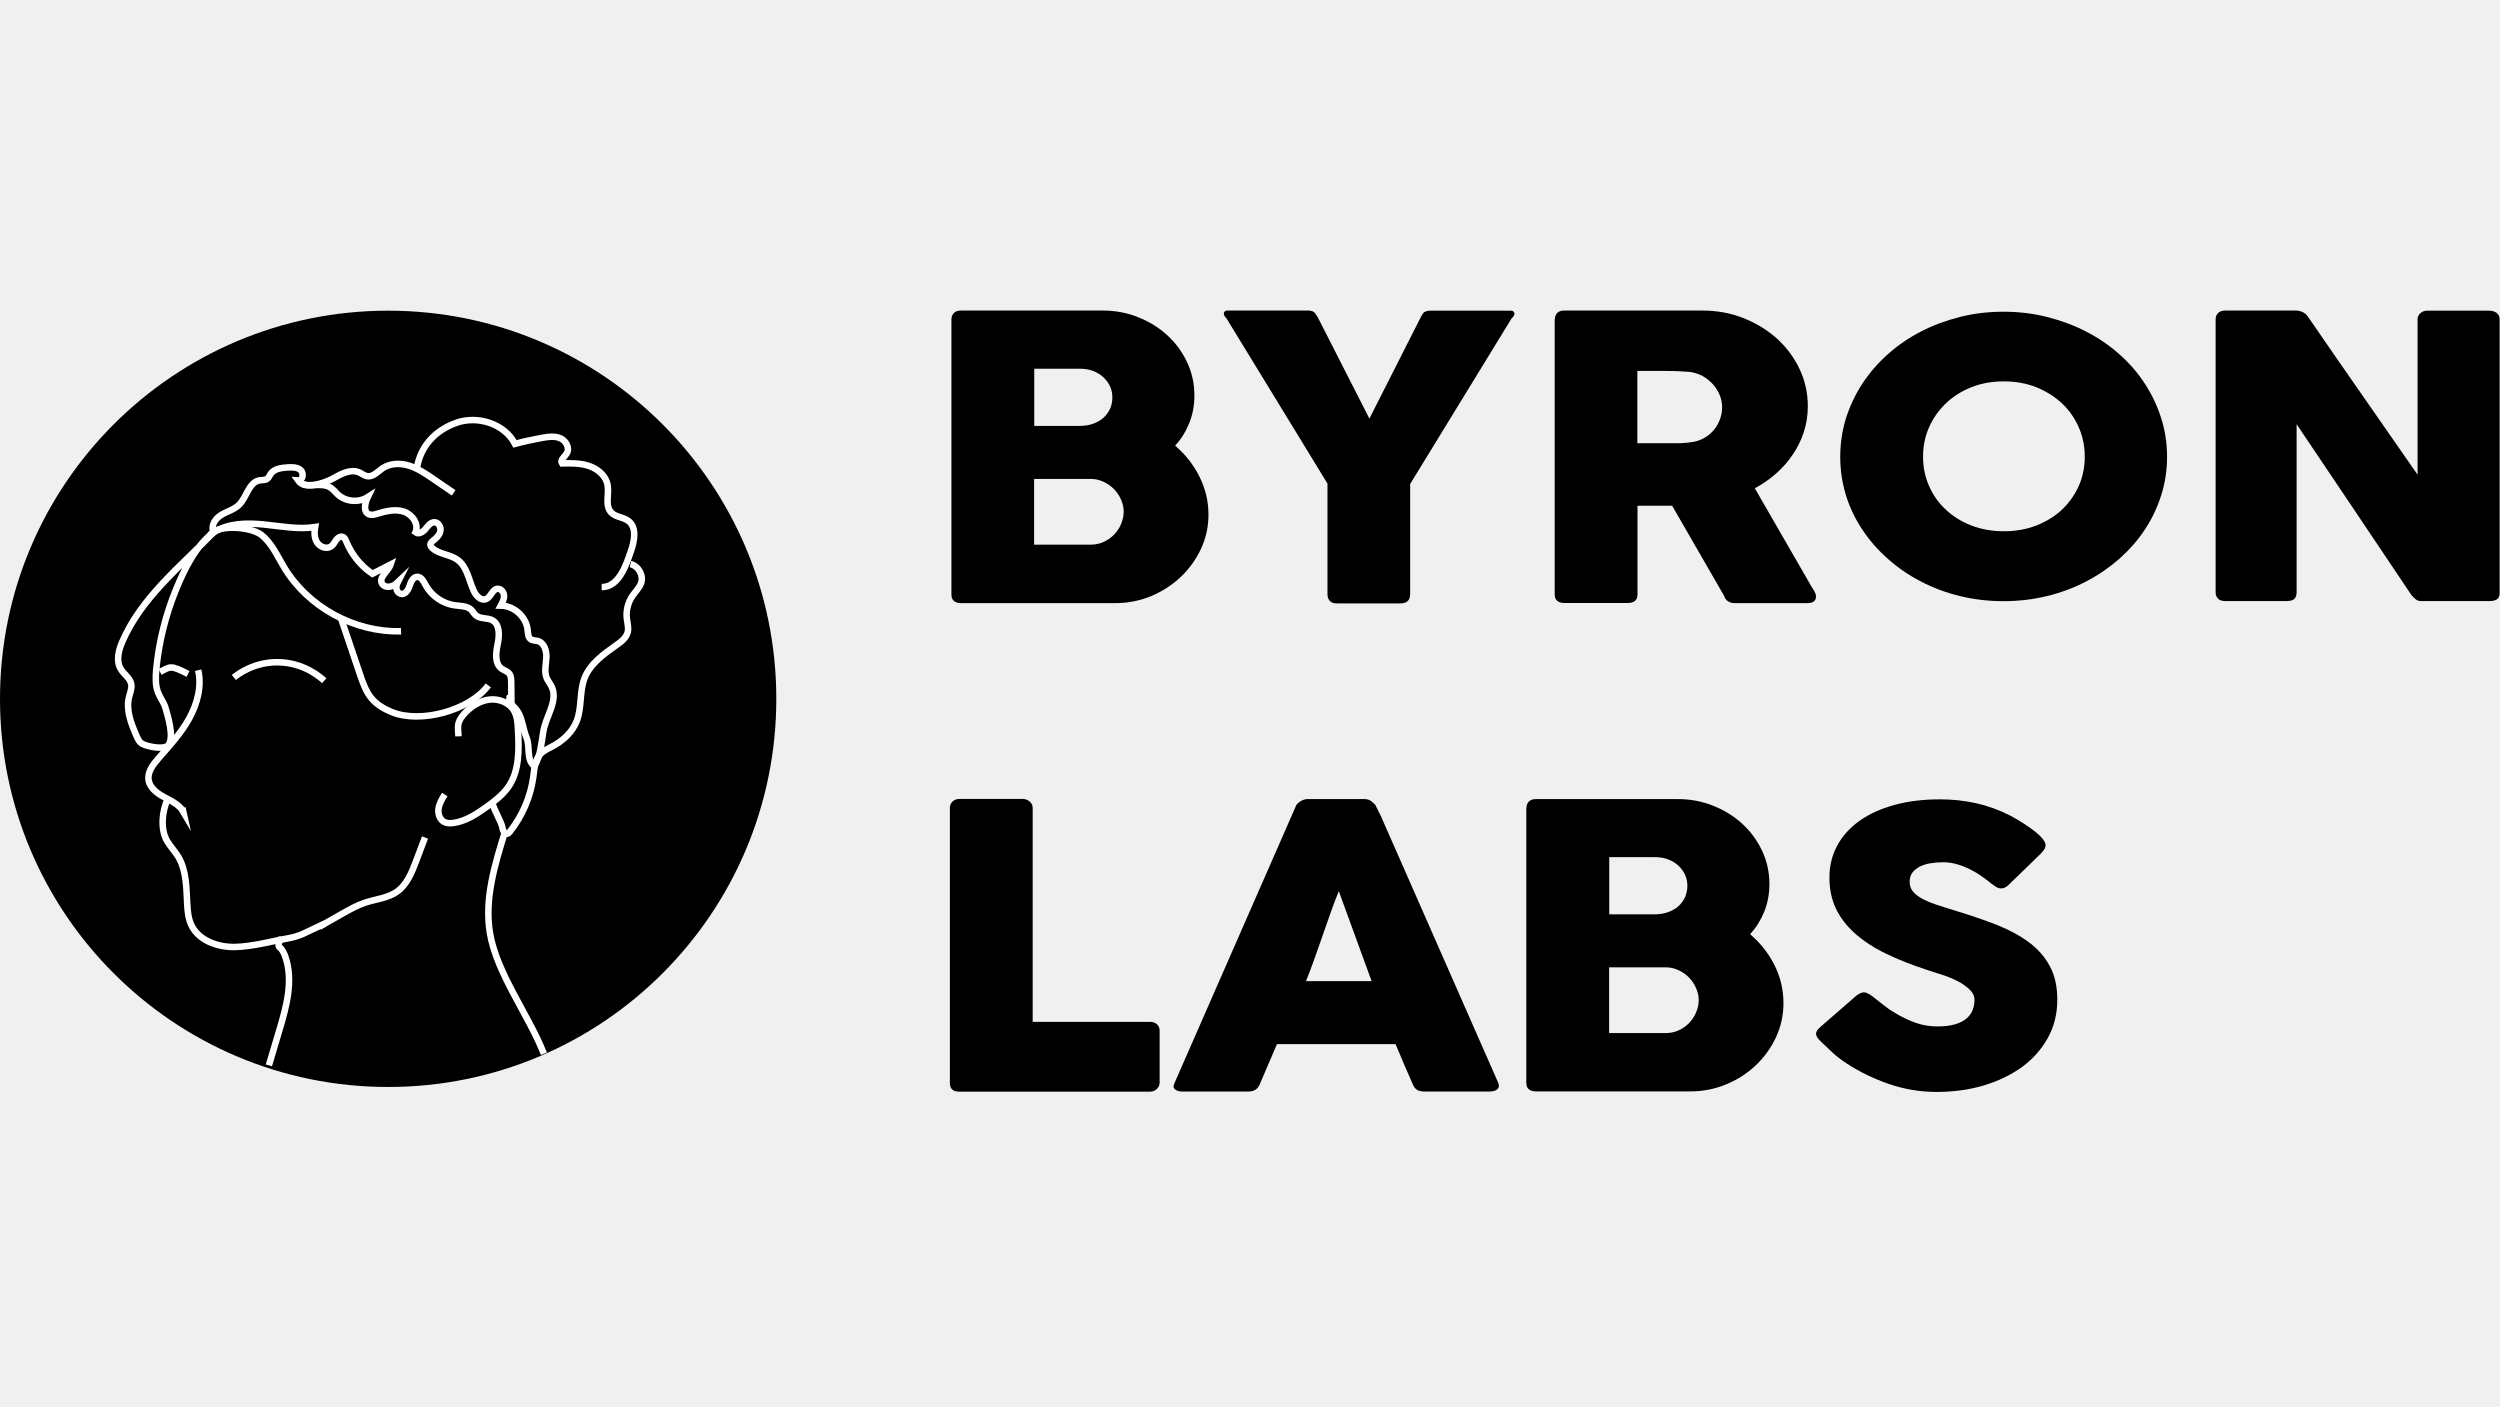
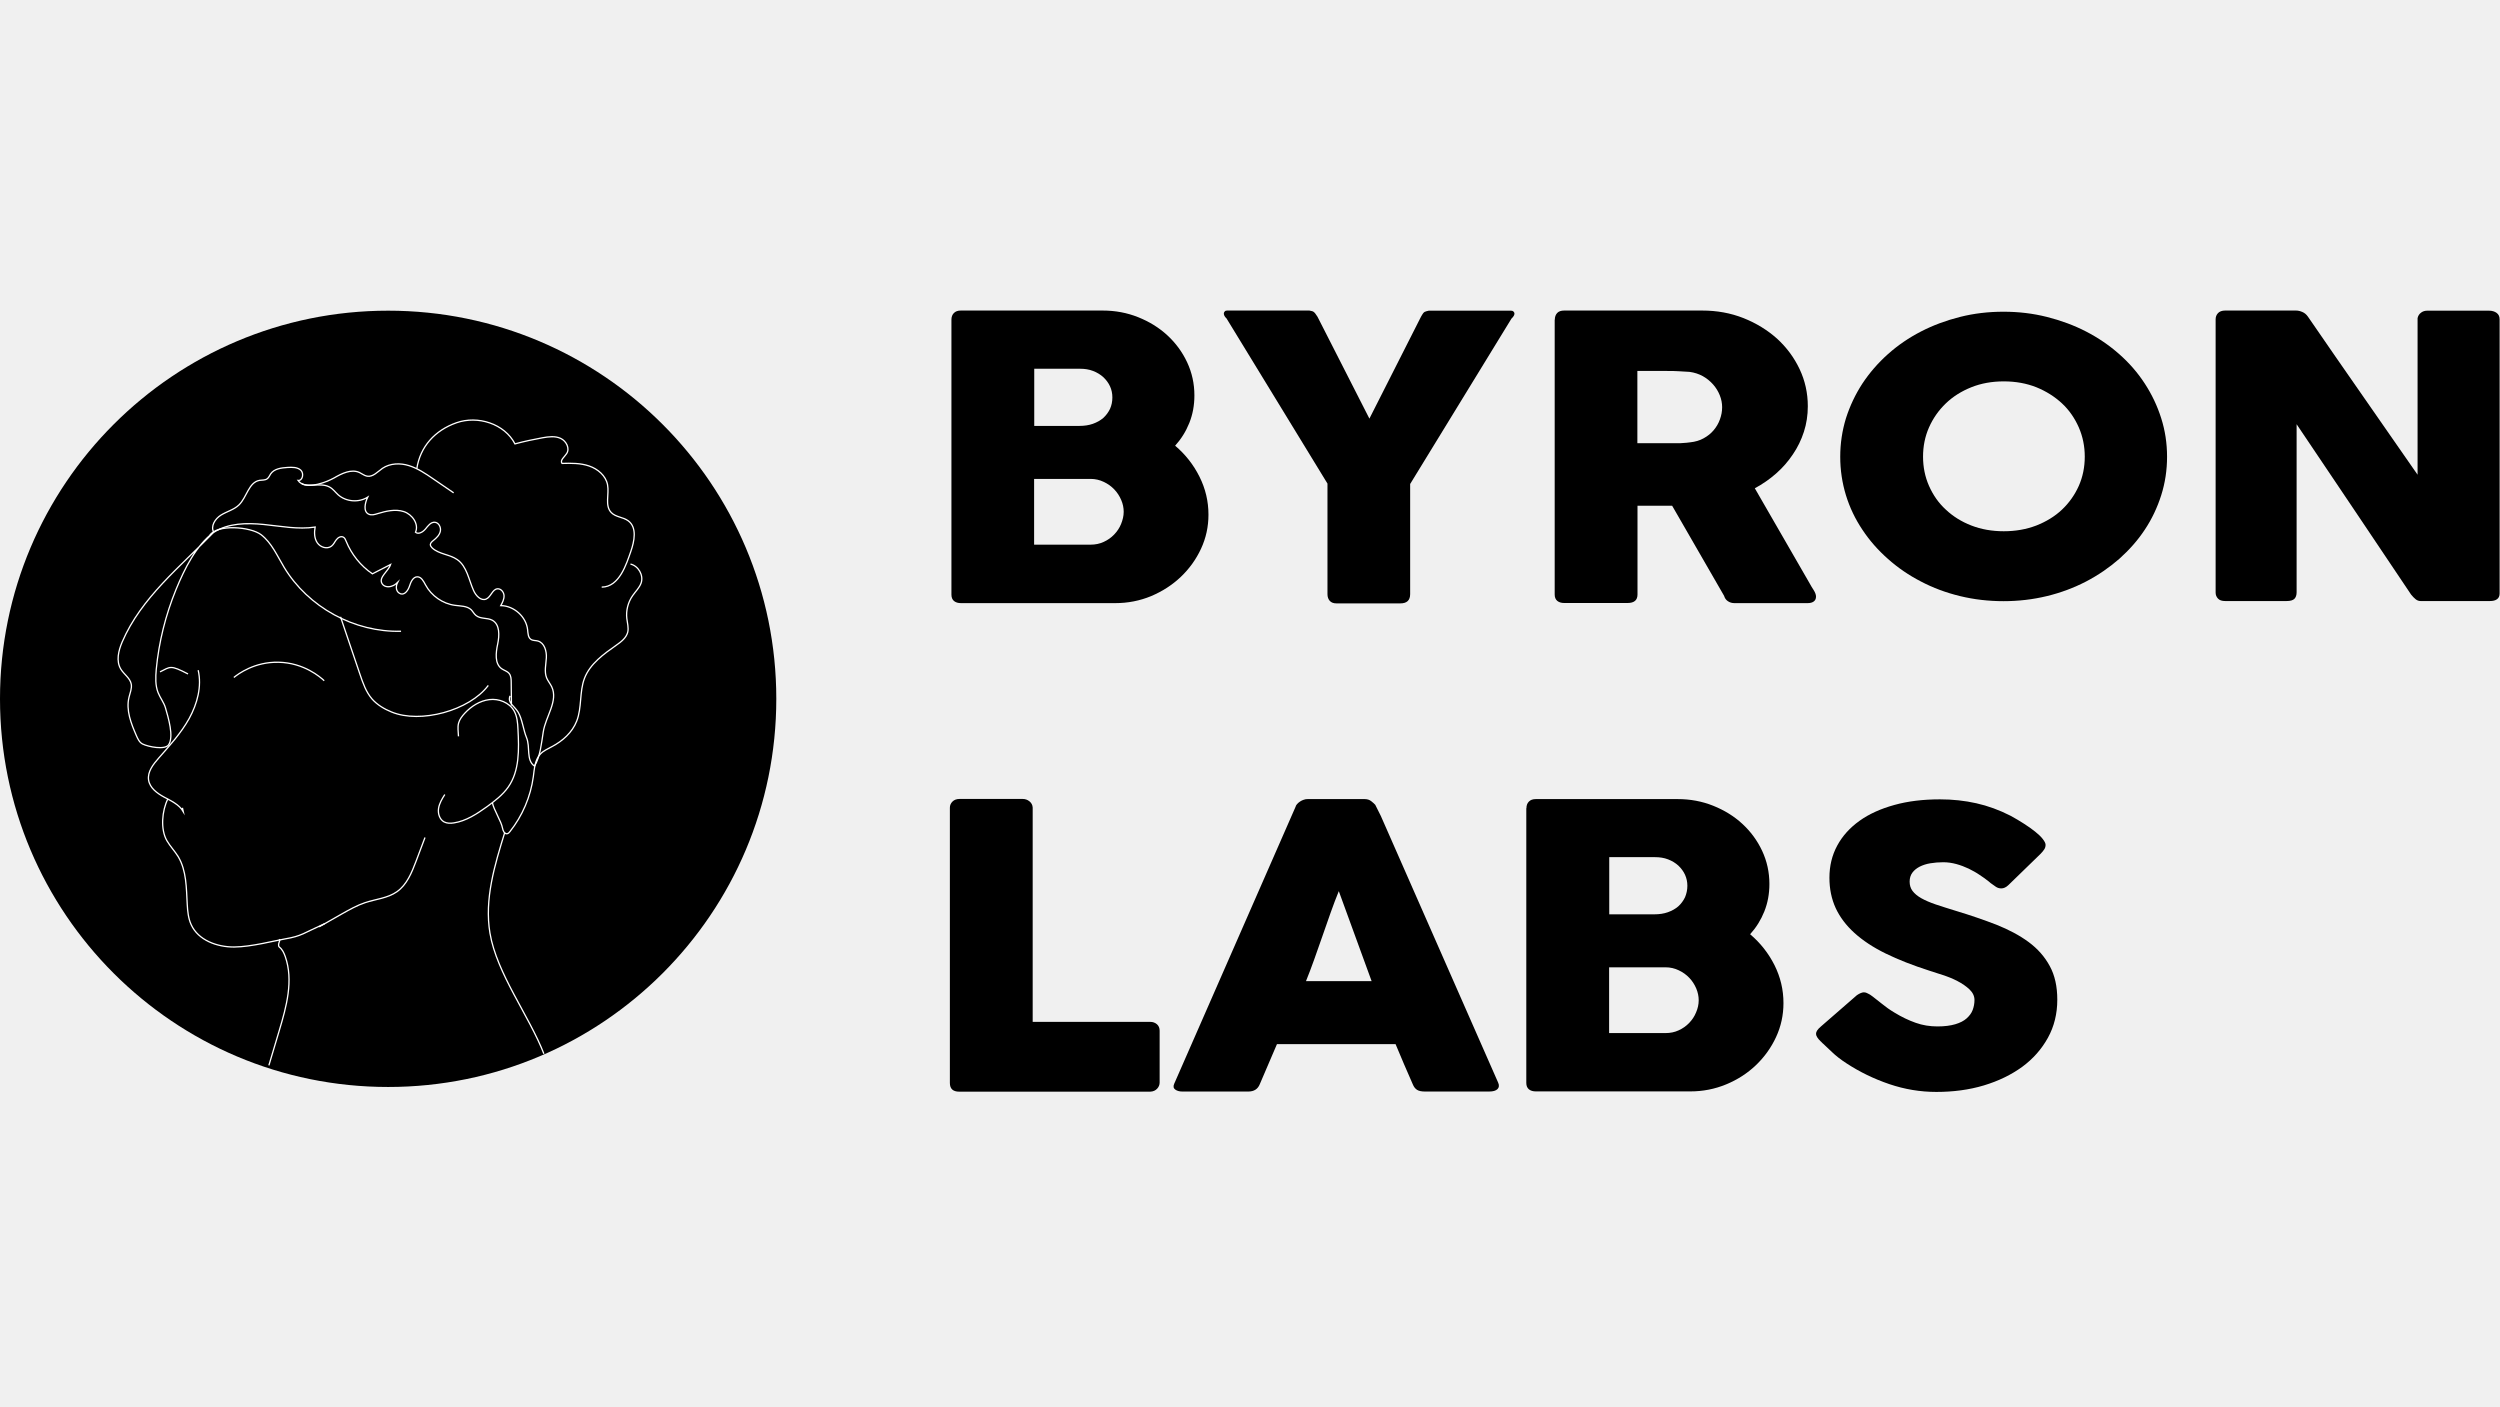
<svg xmlns="http://www.w3.org/2000/svg" version="1.1" id="Capa_1" x="0px" y="0px" viewBox="0 0 1920 1080" style="enable-background:new 0 0 1920 1080;" xml:space="preserve">
  <style type="text/css">
- 	.st0{fill:none;stroke:#FFFFFF;stroke-width:5;stroke-miterlimit:10;}
+ 	.st0{fill:none;stroke:#FFFFFF;strokeWidth:5;stroke-miterlimit:10;}
</style>
  <g>
    <path d="M730.7,245.5c0-2.1,0.6-3.8,1.9-5.1c1.3-1.3,3-1.9,5.3-1.9h109c9.6,0,18.7,1.7,27.2,5.1c8.5,3.4,16,8,22.4,13.9   c6.4,5.9,11.5,12.8,15.2,20.7c3.7,7.9,5.6,16.4,5.6,25.5c0,7.6-1.3,14.6-3.9,21.1c-2.6,6.5-6.2,12.3-10.9,17.5   c7.9,6.7,14.1,14.6,18.7,23.8c4.6,9.2,6.9,18.9,6.9,29.2c0,9.2-1.9,17.9-5.7,26.1c-3.8,8.2-9,15.4-15.5,21.6   c-6.5,6.2-14.1,11.1-22.8,14.8c-8.7,3.6-17.9,5.4-27.5,5.4H738c-2.2,0-3.9-0.5-5.3-1.6c-1.3-1.1-2-2.7-2-4.9V245.5z M854.3,305.2   c0-3-0.6-5.9-1.8-8.5c-1.2-2.6-2.9-4.9-5.1-7c-2.2-2-4.8-3.6-7.9-4.8s-6.4-1.7-10-1.7h-35.2v43.9H829c3.7,0,7.2-0.5,10.3-1.6   s5.8-2.6,8-4.5c2.2-2,3.9-4.3,5.2-7C853.7,311.3,854.3,308.4,854.3,305.2z M863,393.1c0-3-0.6-6.1-1.9-9.1c-1.3-3-3-5.7-5.3-8.1   c-2.3-2.4-4.9-4.3-8.1-5.8c-3.1-1.5-6.5-2.3-10.1-2.3h-43.4v50.5h43.4c3.6,0,7-0.7,10-2.1c3.1-1.4,5.8-3.3,8.1-5.7   c2.3-2.4,4.1-5.1,5.3-8.1S863,396.3,863,393.1z" />
    <path d="M1051.7,321.5l39.6-78.2c0.7-1.2,1.2-2.1,1.6-2.6c0.4-0.6,0.9-1,1.3-1.2c0.4-0.2,0.9-0.4,1.4-0.5c0.5-0.1,1.1-0.2,1.7-0.4   h63.2c0.8,0,1.4,0.2,1.9,0.7c0.5,0.5,0.7,1,0.7,1.6c0,1.1-0.8,2.4-2.3,3.8l-77.8,127v84.6c0,4.7-2.5,7.1-7.5,7.1h-49.1   c-2.2,0-3.9-0.6-5.1-1.9c-1.2-1.3-1.8-3-1.8-5.2v-84.9L942,244.6c-1.4-1.3-2.1-2.6-2.1-3.8c0-0.6,0.2-1.1,0.7-1.6   c0.4-0.5,1-0.7,1.8-0.7h63.2c0.8,0.2,1.4,0.3,1.8,0.4c0.4,0.1,0.9,0.2,1.3,0.5c0.4,0.3,0.9,0.7,1.3,1.2c0.4,0.6,1,1.4,1.8,2.6   L1051.7,321.5z" />
    <path d="M1194.1,245.5c0-2.1,0.6-3.8,1.8-5.1c1.2-1.3,3-1.9,5.4-1.9h106c11.3,0,21.8,1.9,31.7,5.8c9.8,3.9,18.4,9.2,25.8,15.8   c7.3,6.7,13.1,14.5,17.3,23.4c4.2,8.9,6.3,18.4,6.3,28.5c0,6.9-1,13.4-3,19.6c-2,6.2-4.8,12-8.5,17.4c-3.6,5.4-7.9,10.3-12.9,14.7   c-5,4.4-10.4,8.1-16.3,11.3l42.2,73.2c0.8,1.4,1.7,3.1,3,5c1.2,1.9,1.8,3.6,1.8,5c0,1.6-0.6,2.9-1.7,3.7c-1.2,0.9-2.7,1.3-4.7,1.3   h-56.3c-1.9,0-3.5-0.5-5-1.5s-2.4-2.4-2.9-4.1l-39.9-69.2h-26.6v68.2c0,4.3-2.5,6.5-7.6,6.5h-48.7c-2.2,0-3.9-0.5-5.3-1.6   c-1.3-1.1-2-2.7-2-4.9V245.5z M1322.6,312.7c0-3-0.6-6.1-1.8-9.1c-1.2-3-2.9-5.8-5.1-8.3c-2.2-2.5-4.8-4.6-7.9-6.4   c-3.1-1.7-6.5-2.8-10.2-3.3c-3.1-0.2-5.9-0.4-8.6-0.5c-2.7-0.2-5.6-0.2-8.8-0.2h-22.7v55.5h30.2c2,0,3.7,0,5.3-0.2   c1.5-0.1,3.2-0.2,5.1-0.5c3.8-0.4,7.3-1.4,10.3-3.1c3.1-1.7,5.6-3.7,7.7-6.2c2.1-2.5,3.7-5.2,4.8-8.3   C1322,319.1,1322.6,316,1322.6,312.7z" />
    <path d="M1413.3,350.8c0-10.3,1.5-20.1,4.4-29.6c3-9.4,7.2-18.3,12.6-26.6c5.5-8.3,12-15.8,19.6-22.6c7.6-6.8,16.1-12.6,25.4-17.4   c9.3-4.8,19.3-8.5,30-11.2c10.7-2.7,21.8-4,33.4-4c11.5,0,22.6,1.3,33.3,4c10.7,2.7,20.8,6.4,30.1,11.2   c9.3,4.8,17.8,10.6,25.5,17.4c7.7,6.8,14.2,14.3,19.6,22.6c5.4,8.3,9.6,17.1,12.6,26.6c3,9.4,4.5,19.3,4.5,29.6   c0,10.3-1.5,20.1-4.5,29.6c-3,9.4-7.2,18.3-12.6,26.4c-5.4,8.2-12,15.6-19.6,22.4c-7.7,6.7-16.1,12.5-25.5,17.4   c-9.3,4.8-19.3,8.6-30.1,11.2c-10.7,2.6-21.8,3.9-33.3,3.9c-11.6,0-22.7-1.3-33.4-3.9c-10.7-2.6-20.7-6.3-30-11.2   c-9.3-4.8-17.8-10.6-25.4-17.4c-7.6-6.7-14.2-14.2-19.6-22.4c-5.5-8.2-9.7-17-12.6-26.4C1414.8,370.9,1413.3,361.1,1413.3,350.8z    M1476.9,350.7c0,8,1.5,15.5,4.6,22.5c3.1,7,7.3,13.1,12.9,18.2c5.5,5.2,12.1,9.3,19.6,12.2s15.8,4.4,24.9,4.4   c9.1,0,17.4-1.5,25-4.4c7.6-3,14.2-7,19.7-12.2c5.5-5.2,9.8-11.3,12.9-18.2c3.1-7,4.6-14.5,4.6-22.5c0-7.9-1.5-15.4-4.6-22.5   c-3.1-7-7.3-13.2-12.9-18.4s-12.1-9.3-19.7-12.4c-7.6-3-15.9-4.5-25-4.5c-9.1,0-17.4,1.5-24.9,4.5c-7.5,3-14.1,7.1-19.6,12.4   s-9.8,11.4-12.9,18.4C1478.4,335.2,1476.9,342.7,1476.9,350.7z" />
    <path d="M1701.6,245.2c0-1.8,0.6-3.4,1.8-4.7c1.2-1.3,3.1-2,5.5-2h54.5c1.6,0,3.2,0.4,4.8,1.1c1.7,0.7,3.1,1.9,4.3,3.6   c14.1,20.5,28.1,40.8,42,60.7c13.9,19.9,28,40.2,42.2,60.7V244.3c0.4-1.8,1.3-3.2,2.7-4.2c1.3-1,2.9-1.5,4.7-1.5h47.5   c2.3,0,4.3,0.6,5.8,1.7c1.6,1.2,2.3,2.8,2.3,4.9v210.6c0,2-0.7,3.5-2,4.4c-1.3,1-3.2,1.4-5.5,1.4h-53.2c-1.4,0-2.7-0.5-3.8-1.4   c-1.1-0.9-2.3-2.1-3.5-3.6c-14.8-22-29.4-43.8-43.9-65.4c-14.5-21.5-29.1-43.3-44-65.4v129.1c0,2.2-0.6,3.9-1.7,5   c-1.1,1.1-3.1,1.7-6,1.7H1709c-2.6,0-4.4-0.6-5.6-1.9c-1.2-1.3-1.8-2.8-1.8-4.6V245.2z" />
  </g>
  <g>
    <path d="M729.5,620.3c0-1.8,0.7-3.4,2-4.7c1.3-1.3,3.1-2,5.4-2h48.6c1.9,0,3.6,0.6,5.1,1.8c1.5,1.2,2.4,2.8,2.5,4.8v164.6h90.3   c2,0,3.7,0.6,5.1,1.8c1.4,1.2,2.1,2.9,2.1,5v39.8c0,1.7-0.6,3.3-1.9,4.7s-3,2.2-5.3,2.3H736.7c-4.8,0-7.2-2.2-7.2-6.7V620.3z" />
    <path d="M995,619.6c0.1-0.6,0.5-1.3,1.1-2c0.6-0.7,1.4-1.4,2.3-2c0.9-0.6,1.9-1.1,2.9-1.4c1-0.4,2-0.5,2.9-0.5h43.9   c1.9,0,3.6,0.5,5,1.6c1.4,1.1,2.4,2,3.1,2.8l4.3,8.6l90.1,204.8c0.9,2,0.7,3.7-0.5,4.9c-1.3,1.3-3.4,1.9-6.5,1.9h-49.2   c-2.6,0-4.7-0.4-6.1-1.3c-1.4-0.9-2.5-2.3-3.3-4.3c-2.3-5.1-4.5-10.3-6.7-15.4c-2.2-5.1-4.3-10.2-6.5-15.4h-91.1   c-2.2,5.1-4.4,10.3-6.6,15.4c-2.2,5.1-4.4,10.2-6.6,15.4c-1.5,3.7-4.4,5.6-8.8,5.6H908c-2.2,0-4-0.5-5.4-1.5   c-1.4-1-1.7-2.5-0.8-4.5L995,619.6z M1028.2,684.4c-2.1,5.1-4.2,10.7-6.3,16.6c-2.1,6-4.2,12-6.3,18c-2.1,6.1-4.2,12-6.3,17.9   c-2.1,5.9-4.2,11.4-6.3,16.6h50.4L1028.2,684.4z" />
    <path d="M1172.3,620.7c0-2.1,0.6-3.8,1.9-5.1c1.3-1.3,3-1.9,5.3-1.9h109c9.6,0,18.7,1.7,27.2,5.1c8.5,3.4,16,8,22.4,13.9   c6.4,5.9,11.5,12.8,15.2,20.7c3.7,7.9,5.6,16.4,5.6,25.5c0,7.6-1.3,14.6-3.9,21.1c-2.6,6.5-6.2,12.3-10.9,17.5   c7.9,6.7,14.1,14.6,18.7,23.7c4.6,9.2,6.9,18.9,6.9,29.2c0,9.2-1.9,17.9-5.7,26.1c-3.8,8.2-9,15.4-15.5,21.6   c-6.5,6.2-14.1,11.1-22.8,14.7c-8.7,3.6-17.9,5.4-27.5,5.4h-118.7c-2.2,0-3.9-0.5-5.3-1.6c-1.3-1.1-2-2.7-2-4.9V620.7z    M1295.9,680.3c0-3-0.6-5.8-1.8-8.5c-1.2-2.6-2.9-4.9-5.1-7c-2.2-2-4.8-3.6-7.9-4.8c-3.1-1.2-6.4-1.7-10-1.7h-35.2v43.9h34.7   c3.7,0,7.2-0.5,10.3-1.6c3.1-1.1,5.8-2.6,8-4.5c2.2-2,3.9-4.3,5.2-7C1295.2,686.5,1295.9,683.5,1295.9,680.3z M1304.6,768.2   c0-3-0.6-6-1.9-9.1c-1.3-3-3-5.7-5.3-8.1c-2.3-2.4-4.9-4.3-8.1-5.8c-3.1-1.5-6.5-2.3-10.1-2.3h-43.4v50.5h43.4c3.6,0,7-0.7,10-2.1   c3.1-1.4,5.8-3.3,8.1-5.7c2.3-2.4,4.1-5.1,5.3-8.1C1303.9,774.5,1304.6,771.4,1304.6,768.2z" />
    <path d="M1438.3,765.4c1.8,1.4,4.1,3.2,7,5.5c2.8,2.3,6,4.6,9.7,6.8c5.4,3.3,10.8,5.9,16.2,7.8c5.3,1.9,10.9,2.8,16.8,2.8   c5.4,0,10-0.6,13.7-1.7s6.6-2.6,8.7-4.5c2.1-1.9,3.7-4,4.6-6.4c0.9-2.4,1.4-5,1.4-7.7c0-3-1.3-5.7-3.8-8.1   c-2.5-2.4-5.6-4.5-9.2-6.4c-3.6-1.9-7.4-3.4-11.4-4.7c-3.9-1.3-7.4-2.4-10.2-3.3c-12.8-4.1-24-8.5-33.6-13.2   c-9.6-4.7-17.6-10-24-15.8c-6.4-5.8-11.2-12.2-14.4-19.1c-3.2-7-4.8-14.7-4.8-23.3c0-9.1,2-17.3,6-24.7c4-7.4,9.7-13.7,17.1-19   c7.4-5.3,16.3-9.3,26.8-12.2c10.4-2.9,22.1-4.3,35-4.3c9.7,0,19,1,27.9,3c8.9,2,17.7,5.2,26.3,9.6c3.6,2,7.1,4,10.3,6.1   c3.3,2.1,6.1,4.1,8.6,6.1c2.5,2,4.4,3.8,5.8,5.6c1.4,1.8,2.2,3.3,2.2,4.5c0,1.3-0.3,2.4-1,3.5c-0.7,1.1-1.7,2.3-3.1,3.7l-24.5,23.8   c-1.8,1.7-3.6,2.5-5.4,2.5c-1.5,0-2.9-0.4-4.1-1.2c-1.2-0.8-2.6-1.8-4.1-2.9l-1.4-1.2c-2.1-1.7-4.5-3.4-7.1-5.1   c-2.6-1.8-5.4-3.3-8.4-4.8c-3-1.4-6.1-2.6-9.4-3.5c-3.3-0.9-6.7-1.4-10.1-1.4c-3.5,0-6.8,0.3-9.9,0.8c-3.1,0.5-5.8,1.4-8.2,2.6   c-2.3,1.2-4.2,2.7-5.6,4.6c-1.4,1.9-2.1,4.2-2.1,6.9c0,2.7,0.7,5.1,2.2,7.1c1.5,2,3.7,3.9,6.7,5.6c3,1.7,6.7,3.3,11.1,4.8   c4.4,1.5,9.6,3.1,15.4,4.9c11.3,3.4,21.7,7,31.3,10.7c9.5,3.8,17.8,8.2,24.7,13.3c6.9,5.1,12.3,11.2,16.2,18.4   c3.9,7.1,5.8,15.7,5.8,25.9c0,10.7-2.4,20.5-7.2,29.2c-4.8,8.7-11.4,16.2-19.7,22.3c-8.4,6.1-18.2,10.9-29.5,14.3   c-11.3,3.4-23.5,5-36.5,5c-12.3,0-24.3-2-36.1-6c-11.8-4-22.9-9.4-33.1-16.1c-4.3-2.8-7.9-5.6-10.8-8.4c-2.9-2.7-5.3-4.9-7-6.6   l-0.5-0.4c-0.1-0.2-0.2-0.3-0.3-0.4c-0.1,0-0.2-0.1-0.3-0.2c-0.1-0.2-0.2-0.3-0.3-0.4s-0.2-0.1-0.3-0.2c-2.5-2.4-3.7-4.4-3.7-5.9   c0-1.7,1.2-3.5,3.7-5.6l27.7-24.1c2.2-1.5,4.1-2.2,5.4-2.2c1,0,2,0.3,3,0.9C1435.5,763.4,1436.8,764.2,1438.3,765.4z" />
  </g>
  <g>
    <circle cx="298.1" cy="536.7" r="298.1" />
    <path class="st0" d="M352.1,565.5c-0.1-3.4-0.8-6.9,0.1-10.2c0.8-2.9,2.7-5.3,4.7-7.5c5-5.4,11.6-9.6,18.9-10.5   c7.3-0.9,15.3,2.2,19,8.6c2.4,4.3,2.8,9.4,3,14.2c0.8,15.3,1.3,31.9-7.5,44.4c-4.3,6.1-10.4,10.7-16.4,15.1   c-7.7,5.5-16,11-25.4,12.4c-2.5,0.4-5.2,0.4-7.5-0.8c-3.4-1.9-4.8-6.4-4.2-10.3c0.6-3.9,2.7-7.4,4.8-10.7" />
    <path class="st0" d="M257.8,730.1" />
    <path class="st0" d="M128.9,613.6c-4.5,9-5.8,23.3-0.7,32.1c2.5,4.3,6,7.9,8.6,12.1c6.5,10.8,6.3,24.2,7,36.8   c0.3,5.3,0.8,10.7,3,15.5c5.4,12,19.9,17.3,33.1,17.2s31.1-4.9,38.9-6.2c13-2.2,14.2-4.4,30.7-11.8" />
    <path class="st0" d="M245.1,711.8c5.9-3.3,11.7-6.7,17.6-10c5.7-3.2,11.5-6.5,17.8-8.6c8.2-2.7,17.3-3.4,24.4-8.4   c7.6-5.4,11.3-14.6,14.6-23.3c2.3-6.1,4.6-12.2,6.9-18.3" />
    <path class="st0" d="M214.3,721.9c2.3-1.7-1.9,3.7,0.3,5.5c2.3,1.8,3.5,4.5,4.5,7.3c6.4,18.3,0.9,38.4-4.7,57   c-2.6,8.8-5.3,17.7-7.9,26.5" />
    <path class="st0" d="M378.2,616.6c0.8,4.9,6.9,14.4,7.7,19.3c0.4,2.1,1.5,4.8,3.6,4.4c0.9-0.2,1.6-0.9,2.1-1.6   c9.6-12.1,15.9-26.8,18-42.2c0.8-6.2,1.2-13,5.5-17.5c2.4-2.5,5.7-3.9,8.8-5.6c8.2-4.3,15.6-10.9,19-19.6c4.1-10.4,2-22.5,6-32.9   c4.3-11.2,14.9-18.7,24.7-25.6c3.6-2.5,7.4-5.5,8.5-9.8c0.8-3.4-0.3-7-0.7-10.5c-0.7-6.1,0.9-12.5,4.5-17.6c2.2-3.2,5.2-6,6.5-9.7   c2-5.9-2.1-13.1-8.2-14.5" />
    <path class="st0" d="M462.1,450.9c13.7,0,19.1-18.2,22.3-27.2c2.8-8,5-18.6-1.9-23.7c-3.9-2.9-9.6-2.8-13-6.3   c-5.2-5.3-1.5-14.2-2.9-21.4c-1.3-6.9-7.4-12.1-14.1-14.4c-6.7-2.3-13.9-2.2-20.9-2c-1.7-2.5,2-5,3.6-7.6c2.6-3.9-0.3-9.6-4.6-11.6   c-4.3-2-9.3-1.3-13.9-0.5c-7.1,1.3-14.2,2.8-21.2,4.7c-8-15.5-28.6-22-45-16.2c-16.4,5.8-27.8,18.2-30.4,35.3" />
    <path class="st0" d="M348.4,378.5c-5.3-3.6-10.5-7.2-15.8-10.8c-5.8-4-11.8-8-18.5-10.1s-14.5-1.9-20.4,2.1   c-3.7,2.6-7.3,6.8-11.8,6c-2.1-0.4-3.9-1.9-5.8-2.8c-6.3-2.9-13.6,0.7-19.6,4.2c-6.1,3.4-18.7,7.9-24.7,4.4" />
    <path class="st0" d="M164.2,408.7c-25.9,26.7-55.7,50.2-70.4,84.4c-2.8,6.6-4.8,14.6-1,20.8c2.4,4,7.1,6.8,8,11.5   c0.6,3.3-0.9,6.7-1.7,10c-2.5,10,1.6,20.3,5.7,29.7c1.1,2.5,2.3,5.1,4.7,6.3c4.5,2.2,17.2,4.7,20,0.6c4.2-6.3-0.3-21-2.4-28.3   c-1.2-4.2-4.1-7.7-5.7-11.8c-2.2-5.6-1.9-11.8-1.4-17.8c2-21.1,7.2-41.8,15.2-61.4C141.8,436.7,150.4,419.1,164.2,408.7" />
    <path class="st0" d="M161.1,411.3c5.1-8.9,31.4-6.9,39.5-0.6c8.1,6.3,12.3,16.2,17.6,25c18.4,30.6,54,50.1,89.8,49.1" />
    <path class="st0" d="M261.5,473.7c5,14.7,9.9,29.3,14.9,44c2.3,6.8,4.7,13.8,9.4,19.2c4,4.5,9.3,7.6,14.9,9.9   c22.2,9.2,59.9-1.1,74.3-20.4" />
    <path class="st0" d="M392.8,541.9c-0.1-6-0.1-12-0.2-18c0-2.3-0.1-4.9-1.6-6.7c-1.4-1.7-3.8-2.3-5.7-3.6   c-5.5-3.9-4.5-12.2-3.1-18.9c1.4-6.6,1.8-15.2-4.2-18.4c-3.8-2-9-0.8-12.4-3.6c-1.5-1.2-2.4-3-3.7-4.4c-3.2-3-8.1-2.8-12.4-3.4   c-9.5-1.2-18.2-7.3-22.7-15.7c-1.5-2.8-3.2-6.2-6.3-6.2c-3.3,0-5,4-6,7.1s-3.5,6.9-6.7,6c-3.7-1.2-4.2-5.4-2.4-8.9   c-1.9,1.8-2.5,2.3-5,3.1c-2.5,0.8-5.7,0.2-7-2.1c-2.8-4.9,4.8-9.3,6.6-14.7c-4.7,2.4-9.3,4.8-14,7.2c-9-6.1-16.1-15-20.2-25.1   c-0.5-1.1-0.9-2.4-2-3c-1.8-1.1-4.1,0.1-5.4,1.8c-1.3,1.6-2.1,3.7-3.8,5c-3.3,2.6-8.5,1-10.9-2.5c-2.4-3.5-2.4-8-1.7-12.1   c-13,2-26.3-0.7-39.4-2c-13.1-1.3-27.2-1.1-38.4,6c-2.7-4.6,1-10.4,5.5-13.2c4.5-2.8,10-4.1,13.8-7.8c6.1-5.9,7.5-17.5,15.9-18.9   c2-0.3,4.2,0,5.8-1.2c1.3-0.9,1.8-2.5,2.7-3.8c2.7-3.9,8.1-4.6,12.9-4.9c3.6-0.2,7.6-0.3,10.2,2.1s1.5,8.2-2.1,7.9   c4.9,7,16.6,0.9,24.1,5c2.7,1.4,4.5,4,6.7,6c6.1,5.4,15.8,6.2,22.7,1.8c-2.1,4.4-3.6,11.1,0.8,13.1c2.1,1,4.5,0.3,6.7-0.4   c6.6-2,13.7-3.7,20.2-1.6s11.8,9.6,9,15.9c2.4,1.9,5.8-0.3,7.7-2.6c1.9-2.3,4-5.3,7.1-5.1c3,0.2,4.9,3.8,4.3,6.8   c-0.6,3-3,5.3-5.4,7.2c-1,0.8-2.2,1.8-2.3,3.1c0,1,0.7,1.9,1.4,2.6c5.2,4.9,13.5,4.9,19.3,9c7.4,5.2,8.8,15.4,12.5,23.7   c1.7,3.9,5.6,8.2,9.6,6.6c3.8-1.6,4.8-7.6,8.8-7.9c2.7-0.2,4.9,2.6,5,5.3s-1.2,5.2-2.5,7.6c10.1,0.1,19.5,8.5,20.6,18.5   c0.3,2.7,0.3,5.9,2.5,7.4c1.6,1.1,3.6,0.8,5.4,1.3c5,1.4,6.8,7.7,6.5,12.9c-0.3,5.2-1.7,10.6,0.2,15.4c1,2.4,2.7,4.4,3.9,6.8   c5.2,10.9-4.7,22.9-6.5,34.8c-1.4,8.8-2.2,18.5-6.7,26.2c-6.7-4.8-3-14.5-6.2-22.1c-2.3-5.5-3.3-14.4-6.4-19.4   c-3.1-5.1-8.3-7-6.2-12.5" />
    <path class="st0" d="M417.7,809.3" />
    <path class="st0" d="M387.7,639.2c-7.8,25.2-15.8,51.5-11.4,77.5c5.2,31,30,63.3,41.4,92.6" />
    <path class="st0" d="M152.2,514.7c2.9,12.5-0.7,25.8-6.9,37.1c-6.2,11.2-15,20.8-23.5,30.5c-4.2,4.8-8.6,10.4-7.7,16.7   c0.9,6.1,6.6,10.3,12,13.2c5.4,2.9,11.5,5.7,14.6,11c-0.2-0.9-0.4-1.9-0.6-2.8" />
    <path class="st0" d="M249,522.8c-3-2.8-15.6-13.8-35.1-14.2c-18.4-0.4-31,9-34.3,11.7" />
    <path class="st0" d="M144.4,517.6c-13.7-7.1-13.5-5.6-21.5-1.6" />
  </g>
</svg>
